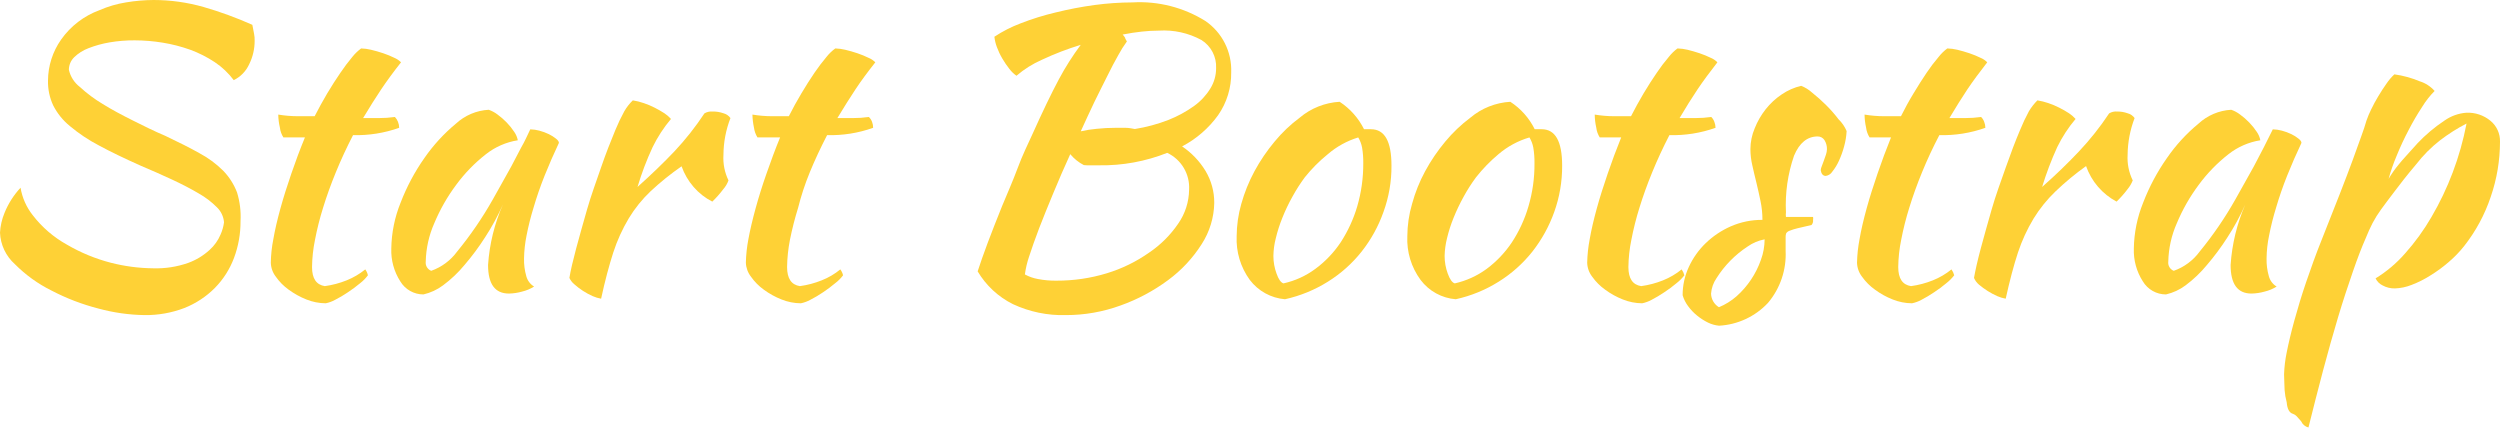
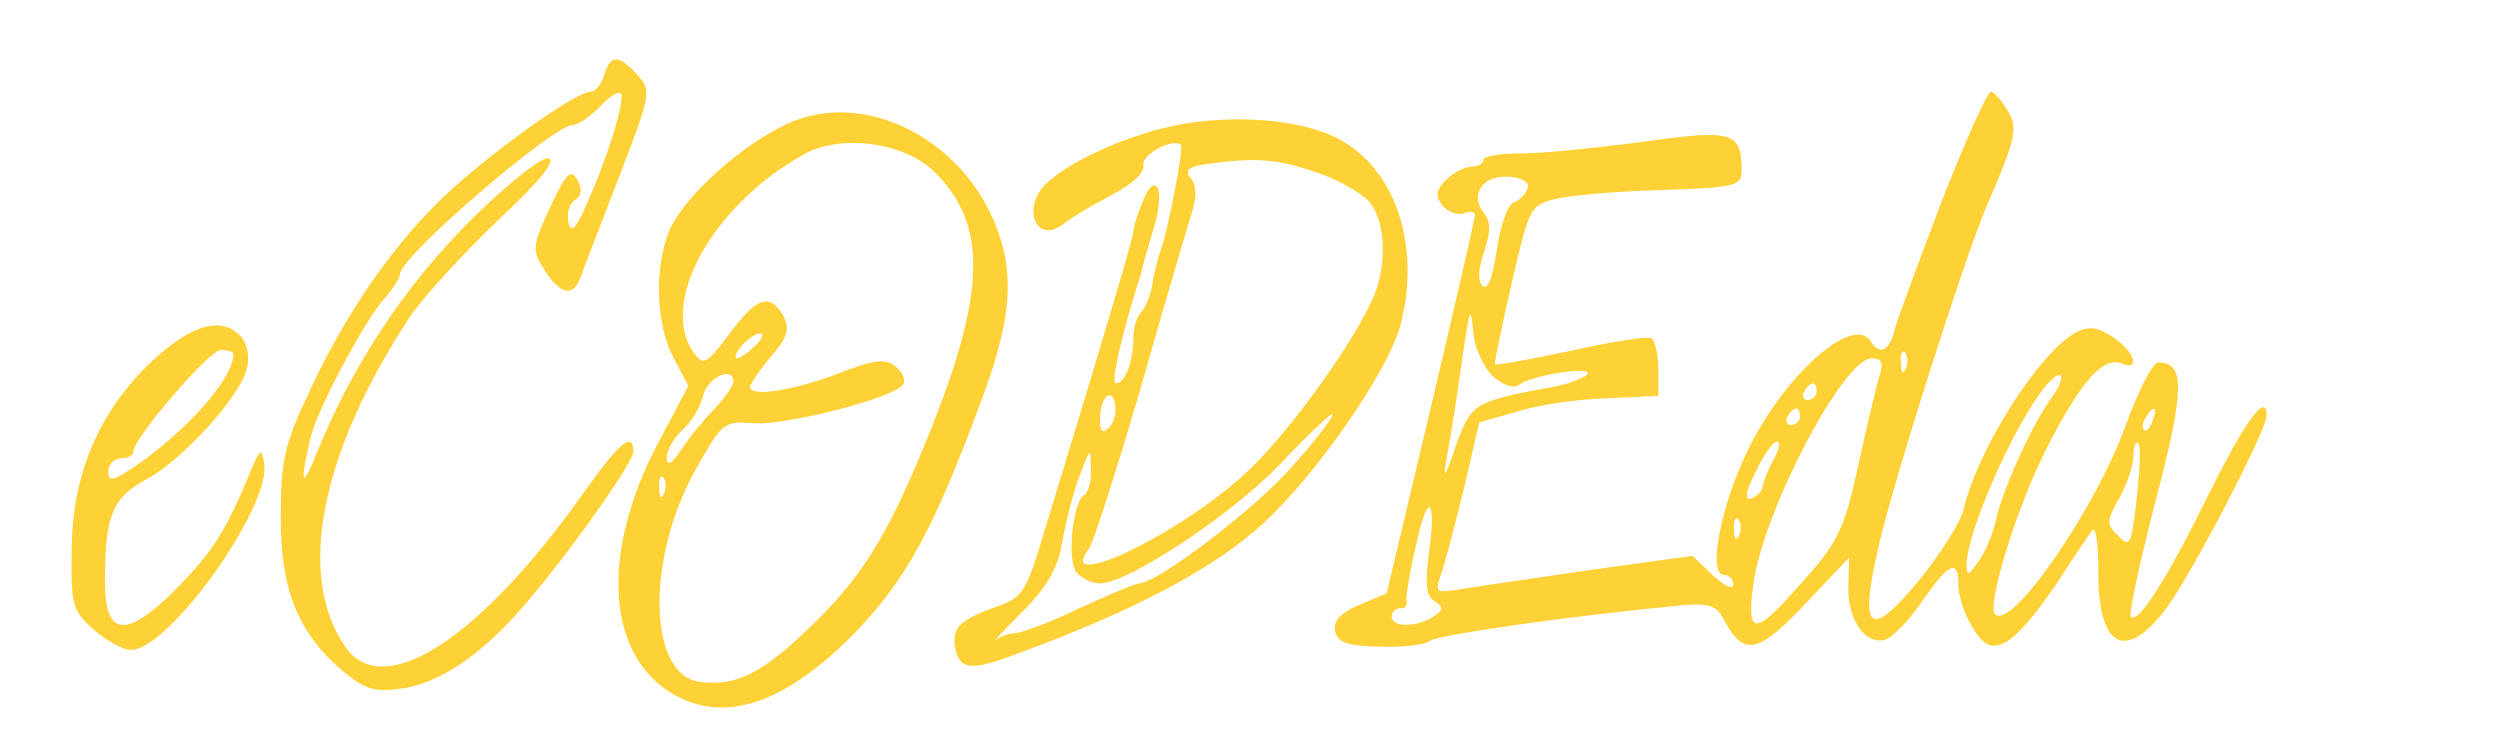
- <svg xmlns="http://www.w3.org/2000/svg" viewBox="0 0 228.66 39.08">
-   <style>.cls-1{fill:#fed136;}</style>
-   <path class="cls-1" d="M23.08,15.17c.07.4.13.68.16.83a2.66,2.66,0,0,1,.05.62,4.76,4.76,0,0,1-.51,2.18,3,3,0,0,1-1.4,1.43,7.12,7.12,0,0,0-1.73-1.64,10.8,10.8,0,0,0-2.25-1.14,14.23,14.23,0,0,0-2.53-.65,16,16,0,0,0-2.55-.21,13,13,0,0,0-2.32.19,9.91,9.91,0,0,0-1.91.53,3.79,3.79,0,0,0-1.31.83,1.61,1.61,0,0,0-.48,1.14,2.73,2.73,0,0,0,1,1.57,12.76,12.76,0,0,0,2.09,1.56c.82.51,1.74,1,2.74,1.5s2,1,3,1.42c1.2.57,2.24,1.09,3.11,1.58a9.31,9.31,0,0,1,2.16,1.59,5.83,5.83,0,0,1,1.28,2A7.5,7.5,0,0,1,22,33.12a9.43,9.43,0,0,1-.6,3.38,7.84,7.84,0,0,1-1.75,2.74,8.21,8.21,0,0,1-2.78,1.83,9.85,9.85,0,0,1-3.65.65A17,17,0,0,1,9,41.12a20,20,0,0,1-4.3-1.65,12.61,12.61,0,0,1-3.33-2.4A4.09,4.09,0,0,1,0,34.18a5.48,5.48,0,0,1,.41-1.8,7.5,7.5,0,0,1,1.47-2.31A5.49,5.49,0,0,0,3,32.59a10.14,10.14,0,0,0,3.13,2.69,15.79,15.79,0,0,0,4,1.65,16.23,16.23,0,0,0,3.87.51,8.83,8.83,0,0,0,3.23-.5,5.89,5.89,0,0,0,1.94-1.18,3.94,3.94,0,0,0,1-1.4,4,4,0,0,0,.32-1.13,2.14,2.14,0,0,0-.65-1.37,7.65,7.65,0,0,0-1.67-1.27c-.69-.41-1.5-.83-2.42-1.26s-1.88-.85-2.87-1.27c-1.48-.66-2.77-1.28-3.84-1.86a14.83,14.83,0,0,1-2.65-1.77,5.88,5.88,0,0,1-1.53-1.9,5.1,5.1,0,0,1-.47-2.26,6.57,6.57,0,0,1,1.2-3.75A7.41,7.41,0,0,1,9.1,13.83a10,10,0,0,1,2.42-.71,15.83,15.83,0,0,1,2.53-.22,16.76,16.76,0,0,1,4.57.64A34.29,34.29,0,0,1,23.08,15.17Z" transform="translate(0 -12.9)" />
-   <path class="cls-1" d="M25.92,25.47a2.16,2.16,0,0,1-.32-.9,5.75,5.75,0,0,1-.15-1.19,11.13,11.13,0,0,0,1.77.15h1.56c.36-.7.74-1.4,1.15-2.09s.82-1.32,1.21-1.89a17.57,17.57,0,0,1,1.09-1.45,4.35,4.35,0,0,1,.8-.77,4.29,4.29,0,0,1,.9.12c.37.09.74.19,1.12.32s.72.27,1,.41a1.89,1.89,0,0,1,.63.42c-.71.9-1.31,1.72-1.82,2.48s-1.06,1.64-1.65,2.62h1.44a10.58,10.58,0,0,0,1.47-.1,1.28,1.28,0,0,1,.28.44,1.5,1.5,0,0,1,.11.55,11.71,11.71,0,0,1-4.22.67c-.59,1.14-1.11,2.27-1.57,3.39s-.85,2.21-1.17,3.25a26.36,26.36,0,0,0-.74,2.94,13.17,13.17,0,0,0-.27,2.49q0,1.56,1.17,1.74a8.46,8.46,0,0,0,2-.53,6.68,6.68,0,0,0,1.7-1,1.42,1.42,0,0,1,.24.54,3.7,3.7,0,0,1-.72.73,12.51,12.51,0,0,1-1.12.83,10.47,10.47,0,0,1-1.17.69,3,3,0,0,1-.85.31,4.85,4.85,0,0,1-1.77-.35,7.38,7.38,0,0,1-1.61-.89,4.93,4.93,0,0,1-1.18-1.19,2.19,2.19,0,0,1-.46-1.29,11.94,11.94,0,0,1,.23-2.14c.15-.87.37-1.8.65-2.82s.62-2.08,1-3.19.79-2.21,1.24-3.3Z" transform="translate(0 -12.9)" />
-   <path class="cls-1" d="M48.5,24.73a3.45,3.45,0,0,1,.83.12,4.92,4.92,0,0,1,.87.32,3.48,3.48,0,0,1,.65.41q.27.21.27.39c-.47,1-.91,2-1.31,3s-.74,2-1,2.89a24.37,24.37,0,0,0-.65,2.58,11.63,11.63,0,0,0-.23,2.09,5.4,5.4,0,0,0,.21,1.64,1.58,1.58,0,0,0,.71.94,3.64,3.64,0,0,1-1.1.46,4.72,4.72,0,0,1-1.2.18c-1.28,0-1.91-.87-1.91-2.62A16.45,16.45,0,0,1,46,31.6a21.14,21.14,0,0,1-1.63,3,22.3,22.3,0,0,1-1.87,2.52A11.21,11.21,0,0,1,40.52,39a4.79,4.79,0,0,1-1.79.83,2.46,2.46,0,0,1-2.12-1.2,5.2,5.2,0,0,1-.82-3,11.6,11.6,0,0,1,.85-4.19,18.86,18.86,0,0,1,2.18-4.09,15.66,15.66,0,0,1,2.88-3.14,4.81,4.81,0,0,1,3-1.27,2.89,2.89,0,0,1,.8.43,6.43,6.43,0,0,1,.85.74,5.91,5.91,0,0,1,.69.86,2,2,0,0,1,.32.76A6.31,6.31,0,0,0,44.45,27a14.3,14.3,0,0,0-2.73,2.81,16.49,16.49,0,0,0-2,3.51,9.17,9.17,0,0,0-.78,3.5.8.8,0,0,0,.5.85,5,5,0,0,0,2.37-1.76,33.44,33.44,0,0,0,3.26-4.76l.79-1.41c.3-.52.6-1.07.91-1.63l.9-1.72C48,25.83,48.24,25.27,48.5,24.73Z" transform="translate(0 -12.9)" />
-   <path class="cls-1" d="M52.08,38.32c.11-.68.32-1.58.62-2.7s.64-2.32,1-3.58.83-2.53,1.27-3.81.89-2.42,1.31-3.43a17,17,0,0,1,.82-1.72,4.49,4.49,0,0,1,.78-1,5.82,5.82,0,0,1,1,.25,7.17,7.17,0,0,1,1,.42,10.06,10.06,0,0,1,.89.51,3,3,0,0,1,.6.52,12.47,12.47,0,0,0-1.68,2.58A26.67,26.67,0,0,0,58.31,30q1.9-1.7,3.38-3.26a26,26,0,0,0,2.74-3.47,1.24,1.24,0,0,1,.74-.17,2.8,2.8,0,0,1,1,.16,1.13,1.13,0,0,1,.64.44,9.39,9.39,0,0,0-.64,3.36,4.67,4.67,0,0,0,.46,2.34,2.52,2.52,0,0,1-.48.81,9.48,9.48,0,0,1-1,1.13A5.64,5.64,0,0,1,63.44,30a5.85,5.85,0,0,1-1.1-1.89,25,25,0,0,0-2.83,2.28,11.89,11.89,0,0,0-2,2.48A15.33,15.33,0,0,0,56.09,36c-.38,1.18-.76,2.59-1.11,4.22a3.32,3.32,0,0,1-.76-.23,6.46,6.46,0,0,1-.89-.48,6.29,6.29,0,0,1-.79-.6A1.65,1.65,0,0,1,52.08,38.32Z" transform="translate(0 -12.9)" />
-   <path class="cls-1" d="M69.28,25.47a2.31,2.31,0,0,1-.32-.9,6.42,6.42,0,0,1-.14-1.19,11.13,11.13,0,0,0,1.77.15h1.56c.35-.7.74-1.4,1.15-2.09s.81-1.32,1.2-1.89a17.48,17.48,0,0,1,1.1-1.45,4.05,4.05,0,0,1,.8-.77,4.46,4.46,0,0,1,.9.12c.37.09.74.19,1.12.32s.72.27,1,.41a1.85,1.85,0,0,1,.64.42c-.71.9-1.32,1.72-1.82,2.48s-1.06,1.64-1.65,2.62H78a10.37,10.37,0,0,0,1.47-.1,1.17,1.17,0,0,1,.29.44,1.49,1.49,0,0,1,.1.55,11.62,11.62,0,0,1-4.21.67c-.59,1.14-1.12,2.27-1.58,3.39S73.26,30.86,73,31.9a28.93,28.93,0,0,0-.75,2.94,14,14,0,0,0-.26,2.49q0,1.56,1.17,1.74a8.38,8.38,0,0,0,2-.53,6.35,6.35,0,0,0,1.7-1,1.47,1.47,0,0,1,.25.54,3.53,3.53,0,0,1-.73.73,12.33,12.33,0,0,1-1.11.83,10.47,10.47,0,0,1-1.17.69,3.1,3.1,0,0,1-.85.31,4.85,4.85,0,0,1-1.77-.35,7.16,7.16,0,0,1-1.61-.89,4.93,4.93,0,0,1-1.18-1.19,2.2,2.2,0,0,1-.47-1.29,13,13,0,0,1,.23-2.14c.16-.87.38-1.8.66-2.82s.61-2.08,1-3.19.79-2.21,1.24-3.3Z" transform="translate(0 -12.9)" />
-   <path class="cls-1" d="M112.61,19.52a6.68,6.68,0,0,1-1.2,3.92,9.49,9.49,0,0,1-3.29,2.85,7.24,7.24,0,0,1,2.14,2.24,5.61,5.61,0,0,1,.8,2.93,7.17,7.17,0,0,1-1.15,3.77,12.21,12.21,0,0,1-3.07,3.29,16.72,16.72,0,0,1-4.35,2.32,14.54,14.54,0,0,1-5,.88,10.74,10.74,0,0,1-4.84-1,7.78,7.78,0,0,1-3.23-3q.34-1.06.93-2.64c.39-1,.82-2.16,1.3-3.32s1-2.33,1.43-3.49.94-2.2,1.36-3.12c.9-2,1.7-3.67,2.41-5a24.86,24.86,0,0,1,2-3.15,26.71,26.71,0,0,0-3.54,1.36,9.33,9.33,0,0,0-2.34,1.47,2.91,2.91,0,0,1-.65-.63,8.15,8.15,0,0,1-.64-.94,6.29,6.29,0,0,1-.5-1.05,3.94,3.94,0,0,1-.23-.95,12,12,0,0,1,2.39-1.22,23.75,23.75,0,0,1,3.21-1,33.74,33.74,0,0,1,3.55-.68,26.83,26.83,0,0,1,3.49-.24,11.36,11.36,0,0,1,6.66,1.7A5.44,5.44,0,0,1,112.61,19.52ZM99.13,28a4,4,0,0,1-1.24-1c-.55,1.2-1.06,2.38-1.54,3.54s-.92,2.23-1.3,3.22-.68,1.86-.92,2.59A8.69,8.69,0,0,0,93.74,38a3.87,3.87,0,0,0,1.19.42,8.25,8.25,0,0,0,1.72.15,15.56,15.56,0,0,0,4.6-.68A13.63,13.63,0,0,0,105.11,36a9.93,9.93,0,0,0,2.65-2.64,5.53,5.53,0,0,0,1-3.11,3.51,3.51,0,0,0-2-3.37,16.2,16.2,0,0,1-6.23,1.14h-.76A3.79,3.79,0,0,1,99.13,28ZM106,15.7a14.6,14.6,0,0,0-1.57.09c-.56.06-1.14.15-1.75.27a1.33,1.33,0,0,1,.23.3c0,.1.11.21.16.33a10.77,10.77,0,0,0-.78,1.24c-.31.55-.65,1.18-1,1.9s-.77,1.51-1.19,2.39-.83,1.77-1.25,2.69a10.89,10.89,0,0,1,1.47-.23,16.47,16.47,0,0,1,1.71-.09c.31,0,.61,0,.91,0s.58.06.86.11a15.06,15.06,0,0,0,3.07-.83,10.86,10.86,0,0,0,2.35-1.28A5.48,5.48,0,0,0,110.7,21a3.51,3.51,0,0,0,.53-1.87,2.87,2.87,0,0,0-1.34-2.57A7.22,7.22,0,0,0,106,15.7Z" transform="translate(0 -12.9)" />
-   <path class="cls-1" d="M117.53,40.27a4.51,4.51,0,0,1-3.22-1.77,6.31,6.31,0,0,1-1.2-4,11,11,0,0,1,.42-2.94,14.51,14.51,0,0,1,1.21-3,16.37,16.37,0,0,1,1.84-2.71,13.15,13.15,0,0,1,2.3-2.19,6.21,6.21,0,0,1,3.65-1.45,6.4,6.4,0,0,1,2.23,2.51l.32,0,.31,0c1.26,0,1.88,1.11,1.88,3.33a12.13,12.13,0,0,1-.73,4.23,12.61,12.61,0,0,1-2,3.63,12.09,12.09,0,0,1-3.08,2.75A12.45,12.45,0,0,1,117.53,40.27Zm1.81-11.15a15.33,15.33,0,0,0-1.13,1.77,16.13,16.13,0,0,0-.92,1.93,13,13,0,0,0-.6,1.87,6.79,6.79,0,0,0-.22,1.62,4.65,4.65,0,0,0,.29,1.62c.18.52.4.82.63.89a7.68,7.68,0,0,0,2.92-1.33,9.7,9.7,0,0,0,2.31-2.42,12.49,12.49,0,0,0,1.52-3.3,13.82,13.82,0,0,0,.55-3.93,7.84,7.84,0,0,0-.11-1.45,2.8,2.8,0,0,0-.35-.92A7.71,7.71,0,0,0,121.45,27,13.82,13.82,0,0,0,119.34,29.12Z" transform="translate(0 -12.9)" />
-   <path class="cls-1" d="M133.15,40.27a4.47,4.47,0,0,1-3.22-1.77,6.25,6.25,0,0,1-1.21-4,10.62,10.62,0,0,1,.43-2.94,13.93,13.93,0,0,1,1.2-3,16.37,16.37,0,0,1,1.84-2.71,13.51,13.51,0,0,1,2.3-2.19,6.23,6.23,0,0,1,3.65-1.45,6.33,6.33,0,0,1,2.23,2.51l.32,0,.32,0c1.25,0,1.87,1.11,1.87,3.33a12.36,12.36,0,0,1-.72,4.23,12.87,12.87,0,0,1-2,3.63,12.09,12.09,0,0,1-3.08,2.75A12.39,12.39,0,0,1,133.15,40.27ZM135,29.12a15.33,15.33,0,0,0-1.13,1.77,17.83,17.83,0,0,0-.92,1.93,13,13,0,0,0-.6,1.87,7.34,7.34,0,0,0-.22,1.62,4.65,4.65,0,0,0,.29,1.62c.19.52.4.82.64.89a7.82,7.82,0,0,0,2.92-1.33,9.84,9.84,0,0,0,2.3-2.42,12.18,12.18,0,0,0,1.52-3.3,13.48,13.48,0,0,0,.55-3.93,7.84,7.84,0,0,0-.11-1.45,2.8,2.8,0,0,0-.35-.92A7.71,7.71,0,0,0,137.06,27,14.28,14.28,0,0,0,135,29.12Z" transform="translate(0 -12.9)" />
-   <path class="cls-1" d="M146.32,25.47a2.16,2.16,0,0,1-.32-.9,5.66,5.66,0,0,1-.14-1.19,10.94,10.94,0,0,0,1.77.15h1.55c.36-.7.74-1.4,1.15-2.09s.82-1.32,1.21-1.89a15.52,15.52,0,0,1,1.1-1.45,4.07,4.07,0,0,1,.79-.77,4.46,4.46,0,0,1,.91.12c.36.09.73.19,1.11.32s.72.27,1,.41a1.79,1.79,0,0,1,.63.42c-.7.9-1.31,1.72-1.82,2.48s-1.06,1.64-1.64,2.62h1.43a10.58,10.58,0,0,0,1.47-.1,1.15,1.15,0,0,1,.28.44,1.5,1.5,0,0,1,.11.55,11.67,11.67,0,0,1-4.22.67c-.59,1.14-1.11,2.27-1.57,3.39s-.85,2.21-1.17,3.25a26.36,26.36,0,0,0-.74,2.94,13.17,13.17,0,0,0-.27,2.49q0,1.56,1.17,1.74a8.46,8.46,0,0,0,2-.53,6.51,6.51,0,0,0,1.7-1,1.66,1.66,0,0,1,.25.54,4.13,4.13,0,0,1-.73.73,11.22,11.22,0,0,1-1.12.83,11.36,11.36,0,0,1-1.16.69,3.1,3.1,0,0,1-.85.31,4.85,4.85,0,0,1-1.77-.35,7.16,7.16,0,0,1-1.61-.89,5,5,0,0,1-1.19-1.19,2.19,2.19,0,0,1-.46-1.29,13,13,0,0,1,.23-2.14c.15-.87.37-1.8.65-2.82s.62-2.08,1-3.19.79-2.21,1.23-3.3Z" transform="translate(0 -12.9)" />
-   <path class="cls-1" d="M168.9,24.89a6.59,6.59,0,0,1-.23,1.4,8.34,8.34,0,0,1-.47,1.31,4.63,4.63,0,0,1-.61,1,.84.84,0,0,1-.6.39c-.26,0-.41-.2-.46-.53a1.13,1.13,0,0,1,.09-.34c.06-.15.12-.32.19-.51s.14-.38.2-.57a1.65,1.65,0,0,0,.09-.49,1.51,1.51,0,0,0-.23-.84.73.73,0,0,0-.62-.33c-.95,0-1.67.59-2.16,1.76a13.82,13.82,0,0,0-.74,5.18,1.57,1.57,0,0,0,0,.42h2.48a.85.85,0,0,1,0,.28.59.59,0,0,1-.14.46l-1.29.3a5.39,5.39,0,0,0-.73.23.59.59,0,0,0-.3.23,1,1,0,0,0-.05.33c0,.19,0,.38,0,.57s0,.42,0,.7a6.88,6.88,0,0,1-1.61,4.76,6.61,6.61,0,0,1-4.48,2.09,2.94,2.94,0,0,1-1-.28,5.19,5.19,0,0,1-1-.64,4.54,4.54,0,0,1-.83-.87,3.1,3.1,0,0,1-.5-1,6.11,6.11,0,0,1,.57-2.59,7.21,7.21,0,0,1,1.54-2.17,7.86,7.86,0,0,1,2.3-1.54,7.11,7.11,0,0,1,2.89-.59,8.42,8.42,0,0,0-.18-1.74c-.12-.57-.24-1.12-.37-1.65s-.26-1.06-.37-1.57a6.56,6.56,0,0,1-.18-1.51,4.93,4.93,0,0,1,.39-1.9,7,7,0,0,1,1-1.74,6.42,6.42,0,0,1,1.48-1.37,5.33,5.33,0,0,1,1.77-.78,3.23,3.23,0,0,1,1,.62,14.82,14.82,0,0,1,1.29,1.15,12.13,12.13,0,0,1,1.13,1.29A3.24,3.24,0,0,1,168.9,24.89ZM157.22,41a5.82,5.82,0,0,0,1.61-1,8,8,0,0,0,2.23-3.33,5.54,5.54,0,0,0,.34-1.88,4,4,0,0,0-1.56.66A9.54,9.54,0,0,0,157,38.34a2.86,2.86,0,0,0-.5,1.42A1.5,1.5,0,0,0,157.22,41Z" transform="translate(0 -12.9)" />
-   <path class="cls-1" d="M171,25.47a2.16,2.16,0,0,1-.32-.9,5.66,5.66,0,0,1-.14-1.19,10.94,10.94,0,0,0,1.77.15h1.56c.35-.7.73-1.4,1.15-2.09s.81-1.32,1.2-1.89a15.52,15.52,0,0,1,1.1-1.45,4.07,4.07,0,0,1,.79-.77,4.46,4.46,0,0,1,.91.12c.36.09.73.19,1.11.32s.72.27,1,.41a1.79,1.79,0,0,1,.63.42c-.7.9-1.31,1.72-1.82,2.48s-1.05,1.64-1.64,2.62h1.43a10.58,10.58,0,0,0,1.47-.1,1.15,1.15,0,0,1,.28.44,1.5,1.5,0,0,1,.11.55,11.66,11.66,0,0,1-4.21.67c-.6,1.14-1.12,2.27-1.58,3.39s-.85,2.21-1.17,3.25a26.36,26.36,0,0,0-.74,2.94,13.17,13.17,0,0,0-.27,2.49q0,1.56,1.17,1.74a8.46,8.46,0,0,0,2-.53,6.51,6.51,0,0,0,1.7-1,1.66,1.66,0,0,1,.25.54,4.13,4.13,0,0,1-.73.73,11.22,11.22,0,0,1-1.12.83,11.36,11.36,0,0,1-1.16.69,3.1,3.1,0,0,1-.85.31,4.85,4.85,0,0,1-1.77-.35,7.16,7.16,0,0,1-1.61-.89,5,5,0,0,1-1.19-1.19,2.19,2.19,0,0,1-.46-1.29,13,13,0,0,1,.23-2.14c.15-.87.37-1.8.65-2.82s.62-2.08,1-3.19.79-2.21,1.23-3.3Z" transform="translate(0 -12.9)" />
-   <path class="cls-1" d="M180.55,38.32c.12-.68.32-1.58.62-2.7s.64-2.32,1-3.58.83-2.53,1.28-3.81.88-2.42,1.31-3.43a17.28,17.28,0,0,1,.81-1.72,5.13,5.13,0,0,1,.78-1,6.15,6.15,0,0,1,1,.25,7.54,7.54,0,0,1,1,.42,8.8,8.8,0,0,1,.89.51,3,3,0,0,1,.6.52,12.47,12.47,0,0,0-1.68,2.58A29.42,29.42,0,0,0,186.78,30c1.28-1.13,2.4-2.22,3.38-3.26a26.08,26.08,0,0,0,2.75-3.47,1.22,1.22,0,0,1,.74-.17,2.75,2.75,0,0,1,.95.16,1.13,1.13,0,0,1,.64.44,9.61,9.61,0,0,0-.64,3.36,4.66,4.66,0,0,0,.47,2.34,3,3,0,0,1-.48.81,9.57,9.57,0,0,1-1,1.13,5.88,5.88,0,0,1-2.79-3.25A25.16,25.16,0,0,0,188,30.41a12.57,12.57,0,0,0-2,2.48A15.32,15.32,0,0,0,184.57,36c-.39,1.18-.76,2.59-1.12,4.22a3.47,3.47,0,0,1-.76-.23A7,7,0,0,1,181,38.93,1.65,1.65,0,0,1,180.55,38.32Z" transform="translate(0 -12.9)" />
-   <path class="cls-1" d="M207.88,24.73a3.45,3.45,0,0,1,.83.12,4.92,4.92,0,0,1,.87.32,3.48,3.48,0,0,1,.65.41q.27.21.27.39c-.47,1-.91,2-1.31,3s-.74,2-1,2.89a24.37,24.37,0,0,0-.65,2.58,10.79,10.79,0,0,0-.23,2.09,5.4,5.4,0,0,0,.21,1.64,1.58,1.58,0,0,0,.71.94,3.64,3.64,0,0,1-1.1.46,4.72,4.72,0,0,1-1.2.18c-1.28,0-1.91-.87-1.91-2.62a16.7,16.7,0,0,1,1.34-5.52,21.14,21.14,0,0,1-1.63,3,22.3,22.3,0,0,1-1.87,2.52A11.21,11.21,0,0,1,199.9,39a4.79,4.79,0,0,1-1.79.83,2.46,2.46,0,0,1-2.12-1.2,5.2,5.2,0,0,1-.82-3,11.6,11.6,0,0,1,.85-4.19,18.86,18.86,0,0,1,2.18-4.09,15.37,15.37,0,0,1,2.88-3.14,4.81,4.81,0,0,1,3-1.27,2.89,2.89,0,0,1,.8.43,6.43,6.43,0,0,1,.85.74,5.91,5.91,0,0,1,.69.86,2,2,0,0,1,.32.76A6.31,6.31,0,0,0,203.83,27a14.3,14.3,0,0,0-2.73,2.81,16.49,16.49,0,0,0-2,3.51,9.17,9.17,0,0,0-.78,3.5.8.8,0,0,0,.5.85,5,5,0,0,0,2.37-1.76,33.44,33.44,0,0,0,3.26-4.76l.79-1.41c.3-.52.6-1.07.91-1.63l.9-1.72C207.34,25.83,207.62,25.27,207.88,24.73Z" transform="translate(0 -12.9)" />
-   <path class="cls-1" d="M209.72,50.75c-.33-.09-.52-.45-.57-1.06a5.94,5.94,0,0,1-.19-1.1c0-.42-.05-.91-.05-1.45a11.83,11.83,0,0,1,.24-2c.17-.86.4-1.83.7-2.92s.65-2.26,1.08-3.52.89-2.54,1.41-3.84c.64-1.63,1.19-3,1.67-4.23s.86-2.23,1.18-3.1.58-1.59.78-2.16.36-1,.48-1.45a8.64,8.64,0,0,1,.42-1,13.36,13.36,0,0,1,.66-1.22c.24-.41.5-.8.76-1.17a4.92,4.92,0,0,1,.71-.83,9.44,9.44,0,0,1,2.33.64,3,3,0,0,1,1.35.88,7.92,7.92,0,0,0-1.13,1.44,23.25,23.25,0,0,0-1.24,2.12,25.29,25.29,0,0,0-1.1,2.36,17.08,17.08,0,0,0-.74,2.12,10.32,10.32,0,0,1,.92-1.31c.37-.47,1-1.12,1.73-1.95a14.22,14.22,0,0,1,2.46-2.07,4,4,0,0,1,2-.72,3.23,3.23,0,0,1,2.21.74,2.39,2.39,0,0,1,.87,1.91,15.52,15.52,0,0,1-.85,5.05,15,15,0,0,1-2.44,4.51A10.39,10.39,0,0,1,224,36.84a12.57,12.57,0,0,1-1.7,1.25,9.34,9.34,0,0,1-1.73.87,4.5,4.5,0,0,1-1.52.32,2.24,2.24,0,0,1-1.12-.27,1.36,1.36,0,0,1-.65-.65,11.69,11.69,0,0,0,2.69-2.27,20.19,20.19,0,0,0,2.42-3.34,26.61,26.61,0,0,0,1.95-4.09,27.19,27.19,0,0,0,1.26-4.46,16,16,0,0,0-2.43,1.54A12.33,12.33,0,0,0,221,27.92c-.85,1-1.52,1.87-2,2.51s-.9,1.18-1.22,1.63a10.31,10.31,0,0,0-.78,1.25c-.2.39-.42.87-.65,1.44-.33.75-.72,1.75-1.15,3s-.89,2.62-1.35,4.16-.92,3.17-1.38,4.9-.9,3.47-1.33,5.19a1,1,0,0,1-.67-.57c-.19-.21-.33-.36-.41-.46A.81.81,0,0,0,209.72,50.75Z" transform="translate(0 -12.9)" />
+ <svg xmlns="http://www.w3.org/2000/svg" version="1.0" width="300pt" height="89pt" viewBox="0 0 300 89" preserveAspectRatio="xMidYMid meet">
+   <g transform="translate(0,89) scale(0.1,-0.1)" fill="#fed136" stroke="none">
+     <path d="M725 800 c-3 -11 -11 -20 -16 -20 -15 0 -90 -51 -152 -104 -70 -59 -134 -146 -183 -250 -32 -67 -37 -86 -37 -154 -1 -88 20 -141 74 -187 28 -23 39 -26 73 -21 44 7 93 40 141 95 49 55 135 175 135 189 0 25 -17 11 -58 -47 -124 -176 -241 -253 -287 -188 -60 85 -31 233 77 397 17 25 65 77 107 117 52 49 70 72 58 73 -10 0 -53 -35 -95 -77 -78 -79 -138 -170 -180 -272 -20 -50 -23 -45 -9 15 8 33 63 136 86 163 12 13 21 28 21 32 0 21 183 178 207 179 7 0 21 10 33 22 11 12 22 19 25 16 6 -6 -16 -78 -41 -133 -13 -30 -19 -36 -22 -21 -2 10 1 22 8 26 8 5 9 13 3 24 -8 14 -14 8 -33 -33 -22 -48 -22 -51 -6 -76 19 -29 34 -32 43 -7 3 9 24 63 46 120 38 99 39 103 22 122 -23 25 -32 25 -40 0z" />
+     <path d="M2331 651 c-27 -71 -53 -141 -57 -155 -6 -27 -18 -33 -29 -16 -20 33 -100 -36 -145 -125 -34 -67 -52 -155 -31 -155 6 0 11 -5 11 -12 0 -6 -11 -1 -25 12 l-24 23 -123 -17 c-68 -10 -137 -20 -155 -23 -31 -5 -32 -5 -22 23 5 16 17 62 27 103 l17 74 45 13 c25 8 73 15 107 16 l63 3 0 32 c0 17 -4 34 -8 37 -5 3 -48 -4 -97 -15 -49 -10 -90 -18 -91 -16 -1 1 8 45 20 97 22 94 22 94 56 102 19 4 77 9 127 10 85 3 93 5 93 23 0 47 -11 50 -117 35 -54 -7 -119 -14 -145 -14 -27 0 -48 -3 -48 -8 0 -4 -6 -8 -14 -8 -8 0 -22 -7 -31 -16 -12 -13 -13 -19 -4 -31 7 -7 18 -12 26 -9 7 3 13 2 13 -2 0 -4 -24 -108 -53 -231 l-53 -223 -33 -14 c-22 -9 -31 -19 -29 -31 3 -14 14 -18 53 -19 28 -1 55 2 61 7 9 7 169 30 296 42 40 4 48 1 58 -19 23 -42 40 -38 96 21 l53 56 -1 -36 c-1 -40 22 -71 46 -62 9 4 28 24 43 46 31 45 43 51 43 20 0 -23 18 -61 33 -71 18 -11 42 9 83 69 21 32 41 62 45 67 4 4 7 -17 7 -48 -1 -94 33 -112 83 -44 31 43 119 212 119 229 0 29 -24 -3 -69 -93 -50 -102 -85 -157 -94 -148 -3 3 11 66 30 140 35 134 35 165 3 165 -7 0 -24 -34 -39 -75 -36 -100 -137 -247 -157 -227 -10 10 25 126 61 197 41 81 68 112 90 104 24 -10 17 14 -9 31 -19 13 -29 14 -45 6 -44 -24 -117 -138 -135 -213 -3 -14 -27 -52 -52 -83 -61 -74 -74 -64 -49 42 17 75 103 346 130 408 35 81 37 92 23 114 -7 12 -16 21 -19 21 -4 0 -30 -58 -58 -129z m-498 13 c-2 -7 -10 -15 -17 -17 -7 -3 -16 -29 -20 -58 -5 -33 -11 -48 -17 -42 -6 6 -5 21 2 41 8 24 8 36 0 46 -18 22 -2 46 29 44 17 -1 26 -7 23 -14z m-41 -226 c13 -11 25 -15 32 -9 15 11 92 23 80 11 -5 -4 -22 -11 -39 -14 -97 -18 -99 -19 -118 -71 -13 -39 -16 -42 -11 -15 3 19 8 46 10 60 2 14 7 48 11 75 7 46 8 48 11 15 2 -19 13 -42 24 -52z m495 10 c-3 -8 -6 -5 -6 6 -1 11 2 17 5 13 3 -3 4 -12 1 -19z m-32 -10 c-4 -13 -15 -61 -25 -106 -18 -83 -25 -95 -84 -159 -41 -45 -50 -42 -42 16 12 88 108 271 142 271 12 0 15 -6 9 -22z m207 -25 c-25 -35 -58 -109 -67 -147 -3 -16 -13 -39 -21 -50 -12 -17 -14 -18 -14 -3 0 38 58 170 95 214 20 24 26 12 7 -14z m-282 7 c0 -5 -5 -10 -11 -10 -5 0 -7 5 -4 10 3 6 8 10 11 10 2 0 4 -4 4 -10z m-20 -30 c0 -5 -5 -10 -11 -10 -5 0 -7 5 -4 10 3 6 8 10 11 10 2 0 4 -4 4 -10z m423 -5 c-3 -9 -8 -14 -10 -11 -3 3 -2 9 2 15 9 16 15 13 8 -4z m-455 -47 c-7 -13 -12 -27 -13 -32 0 -5 -6 -11 -13 -14 -9 -3 -8 7 5 32 9 20 21 36 25 36 5 0 3 -10 -4 -22z m436 -46 c-6 -55 -8 -60 -22 -45 -15 14 -14 18 1 45 9 16 17 39 17 50 0 12 3 19 6 16 3 -3 2 -33 -2 -66z m-849 -63 c-5 -39 -4 -54 6 -60 12 -8 11 -11 -1 -19 -20 -13 -50 -13 -50 0 0 6 5 10 10 10 6 0 9 3 8 8 -2 7 8 58 18 95 11 36 16 15 9 -34z m372 19 c-3 -8 -6 -5 -6 6 -1 11 2 17 5 13 3 -3 4 -12 1 -19z" />
+     <path d="M944 741 c-55 -25 -124 -88 -141 -128 -18 -45 -16 -112 5 -152 l18 -34 -38 -72 c-65 -125 -61 -243 12 -293 65 -44 142 -19 231 74 58 62 90 121 145 269 36 95 42 150 22 206 -38 111 -161 174 -254 130z m176 -56 c65 -63 64 -143 -4 -313 -52 -129 -83 -178 -154 -244 -51 -48 -82 -62 -123 -56 -61 8 -64 147 -5 253 33 59 34 60 72 57 40 -2 169 31 178 47 3 5 -1 14 -9 21 -12 10 -26 9 -71 -9 -54 -20 -104 -28 -104 -15 0 3 11 19 25 36 20 23 23 33 15 49 -16 28 -32 23 -65 -22 -27 -36 -31 -38 -42 -23 -44 60 23 180 134 240 44 23 117 13 153 -21z m-214 -210 c-8 -8 -18 -15 -22 -15 -3 0 -1 7 6 15 7 8 17 15 22 15 5 0 3 -7 -6 -15z m-26 -43 c0 -5 -10 -19 -22 -32 -13 -13 -31 -35 -40 -49 -12 -18 -18 -21 -18 -10 0 9 9 24 19 33 11 10 22 28 25 42 6 22 36 35 36 16z m-83 -134 c-3 -8 -6 -5 -6 6 -1 11 2 17 5 13 3 -3 4 -12 1 -19z" />
+     <path d="M1395 736 c-55 -14 -110 -40 -137 -64 -34 -29 -15 -78 19 -50 9 7 34 22 57 34 25 13 40 27 38 36 -2 13 36 33 45 24 4 -4 -16 -104 -24 -126 -3 -8 -8 -26 -10 -40 -2 -14 -8 -29 -14 -35 -5 -5 -9 -19 -9 -31 0 -28 -10 -54 -21 -54 -6 0 5 50 25 115 2 6 5 15 6 20 1 6 8 29 15 53 14 46 1 70 -15 27 -6 -14 -10 -29 -10 -33 0 -6 -34 -122 -106 -357 -23 -77 -26 -82 -61 -94 -44 -16 -52 -26 -46 -52 6 -23 20 -24 75 -3 141 52 235 102 294 156 64 59 148 180 164 236 26 96 -5 190 -75 226 -48 25 -140 30 -210 12z m182 -52 c26 -8 56 -25 66 -36 20 -24 22 -75 5 -115 -26 -59 -109 -173 -160 -217 -83 -73 -222 -137 -181 -84 5 7 33 94 62 193 28 99 56 193 61 209 6 19 6 34 -1 42 -8 9 -3 14 18 17 57 8 83 7 130 -9z m-246 -307 c-8 -8 -11 -5 -11 9 0 27 14 41 18 19 2 -9 -1 -22 -7 -28z m222 -44 c-43 -51 -164 -143 -186 -143 -4 0 -37 -14 -72 -30 -35 -17 -70 -30 -78 -30 -7 0 -17 -4 -22 -8 -6 -5 9 11 31 33 31 31 44 54 49 86 4 23 13 59 21 79 12 33 13 33 13 8 1 -15 -3 -29 -8 -32 -14 -9 -21 -79 -9 -93 6 -7 18 -13 28 -13 34 0 159 83 217 144 32 34 60 60 62 59 2 -2 -18 -29 -46 -60z" />
+     <path d="M185 459 c-65 -60 -98 -136 -99 -227 -1 -69 1 -75 27 -98 15 -13 35 -24 44 -24 46 0 169 173 160 224 -3 19 -5 18 -16 -9 -30 -72 -45 -96 -88 -140 -62 -63 -88 -60 -87 10 0 76 9 98 50 120 43 23 112 99 120 132 4 13 1 30 -6 38 -22 26 -58 17 -105 -26z m95 6 c0 -29 -54 -90 -117 -134 -27 -18 -33 -20 -33 -7 0 9 7 16 15 16 8 0 15 3 15 8 0 16 91 122 105 122 8 0 15 -2 15 -5z" />
+   </g>
</svg>
